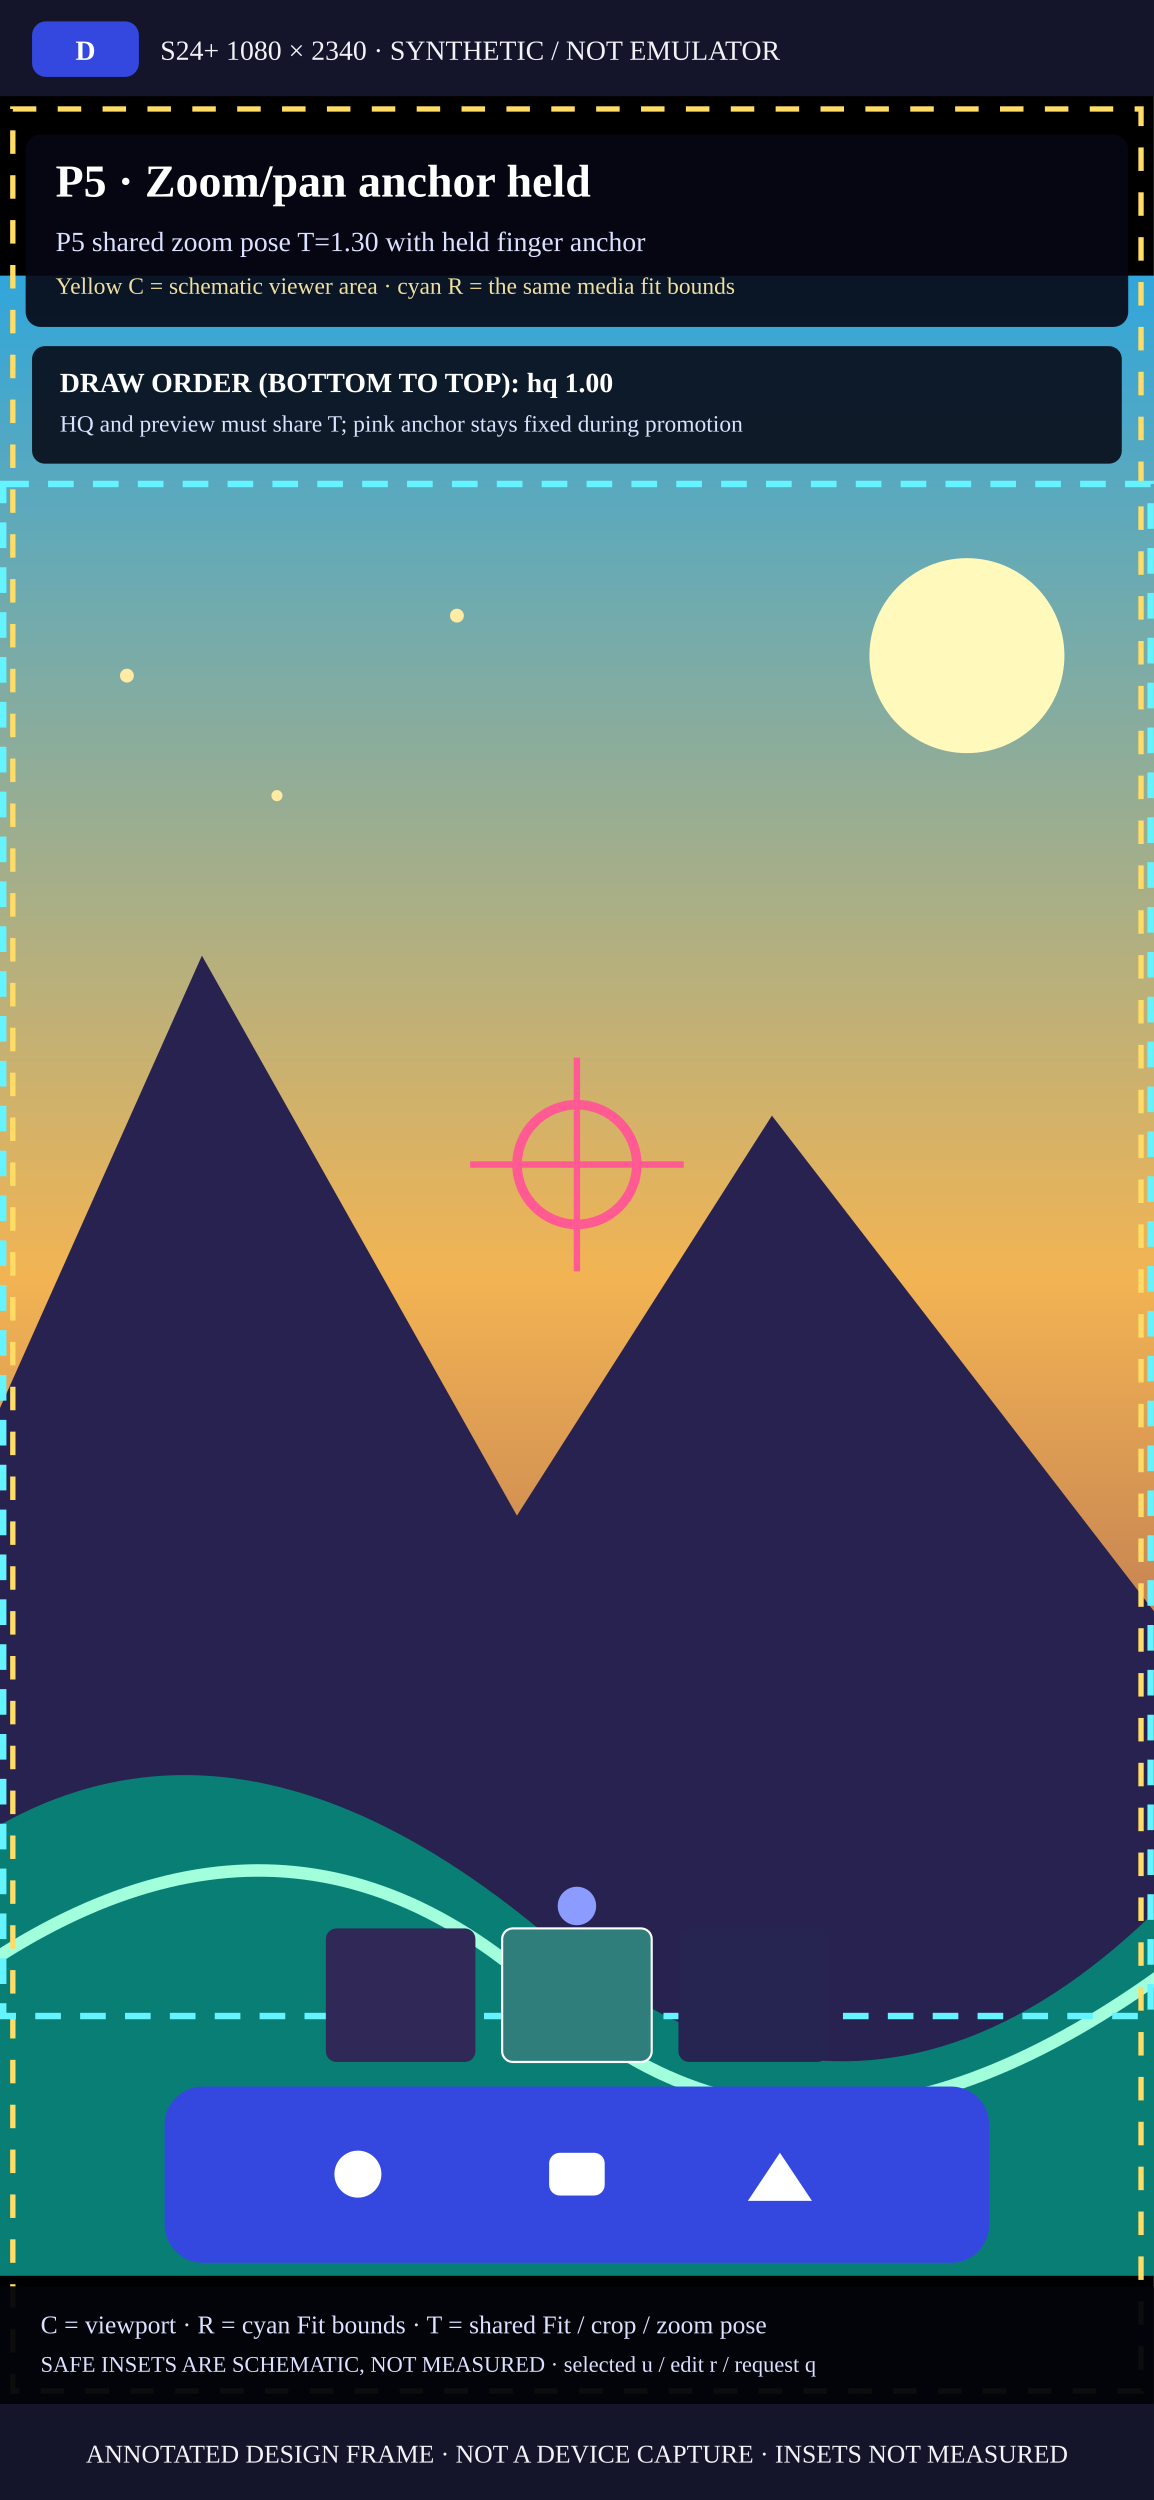
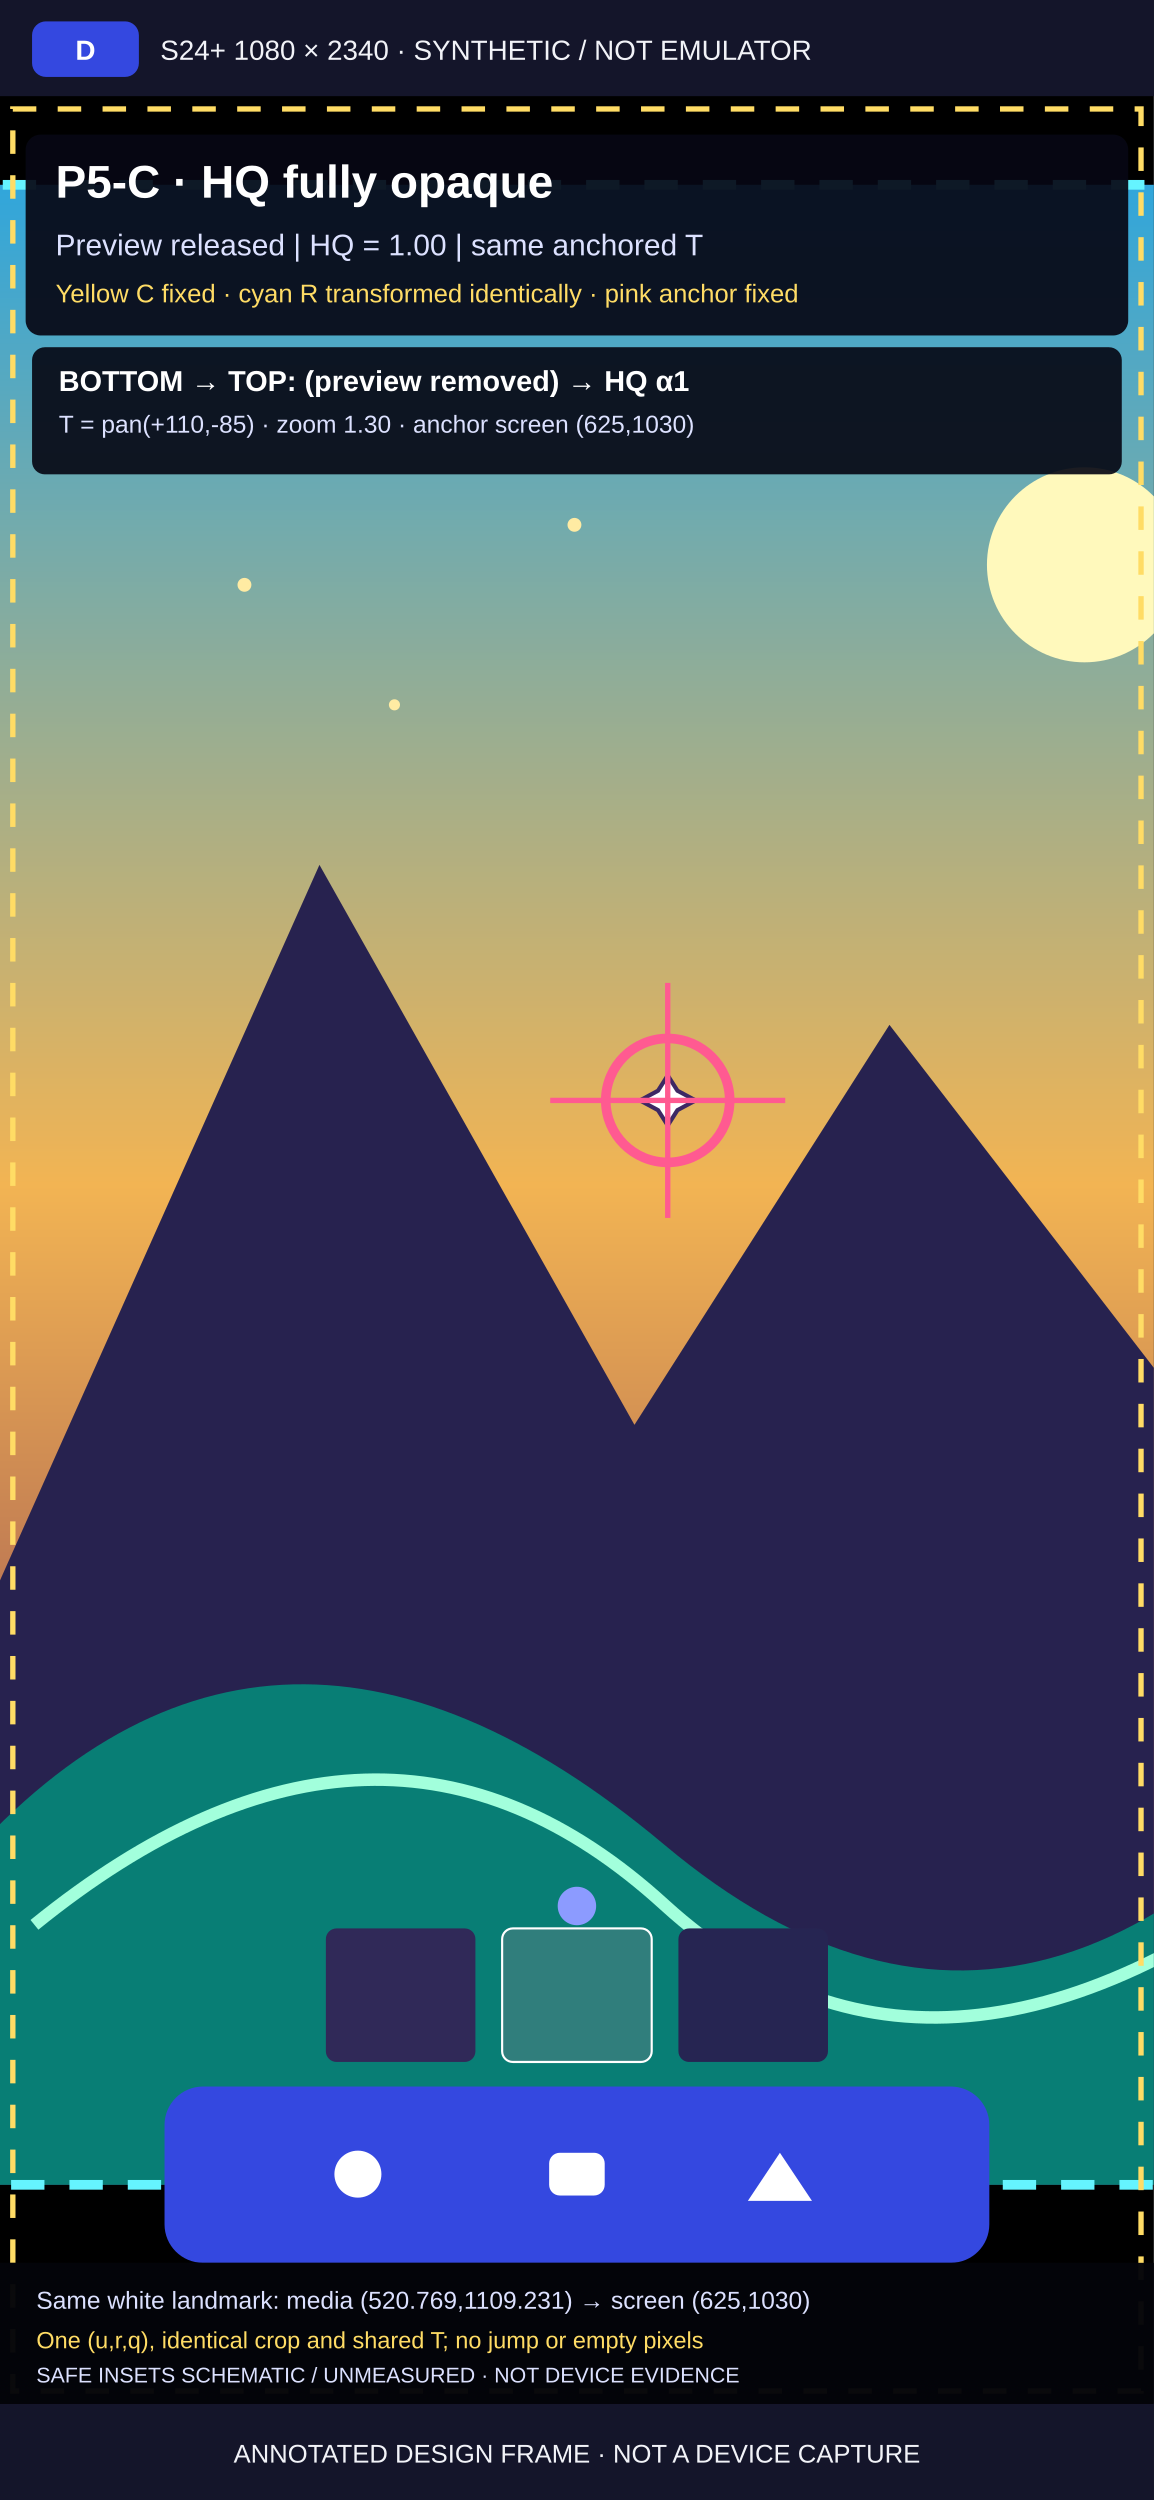
<svg xmlns="http://www.w3.org/2000/svg" width="1080" height="2340" viewBox="0 0 1080 2340" role="img" aria-labelledby="title desc">
  <defs>
-     <linearGradient id="cache" x2="0" y2="1">
-       <stop stop-color="#86c7ee" />
-       <stop offset=".51" stop-color="#f8c58c" />
-       <stop offset="1" stop-color="#523657" />
-     </linearGradient>
    <linearGradient id="preview" x2="0" y2="1">
      <stop stop-color="#8dccf0" />
      <stop offset=".5" stop-color="#ffd38b" />
      <stop offset="1" stop-color="#51365b" />
    </linearGradient>
    <linearGradient id="hq" x2="0" y2="1">
      <stop stop-color="#32a6da" />
      <stop offset=".5" stop-color="#f2b453" />
      <stop offset="1" stop-color="#762654" />
    </linearGradient>
-     <linearGradient id="video" x2="0" y2="1">
-       <stop stop-color="#142d63" />
-       <stop offset=".52" stop-color="#1dc5b2" />
-       <stop offset="1" stop-color="#ff8764" />
-     </linearGradient>
-     <linearGradient id="poster" x2="0" y2="1">
-       <stop stop-color="#181d43" />
-       <stop offset=".55" stop-color="#73416d" />
-       <stop offset="1" stop-color="#ce615d" />
-     </linearGradient>
-     <clipPath id="containerClip">
+     <pattern id="previewGrid" width="22" height="22" patternUnits="userSpaceOnUse">
+       <path d="M22 0H0V22" stroke="#d8c5d6" stroke-width="3" fill="none" />
+     </pattern>
+     <clipPath id="screenClip">
      <rect x="0" y="90" width="1080" height="2160" />
    </clipPath>
  </defs>
  <rect width="1080" height="2340" fill="#000" />
-   <rect y="0" width="1080" height="90" fill="#14152A" />
-   <rect y="2250" width="1080" height="90" fill="#14152A" />
+   <rect y="0" width="1080" height="90" fill="#14152a" />
+   <rect y="2250" width="1080" height="90" fill="#14152a" />
  <rect x="30" y="20" width="100" height="52" rx="13" fill="#3448E0" />
-   <text x="80" y="56" font-size="26" text-anchor="middle" font-weight="700" fill="#fff">D</text>
-   <text x="150" y="56" font-size="26" fill="#f2f3f8">S24+ 1080 × 2340 · SYNTHETIC / NOT EMULATOR</text>
-   <g clip-path="url(#containerClip)" transform="translate(0 0) translate(540 1090) scale(1.3) translate(-540 -1090)">
-     <g opacity="1">
-       <rect x="0" y="450" width="1080" height="1440" fill="url(#hq)" />
-       <circle cx="820.8" cy="723.6" r="70.2" fill="#fff9bc" />
-       <path d="M0 1544.4 L270 939.6 L496.8 1342.8 L680.4 1054.8 L1080 1573.2 V1890 H0Z" fill="#27224f" />
-       <path d="M0 1674 Q226.8 1400.4 518.4 1645.2 T1080 1472.4V1890H0Z" fill="#087e75" />
-       <path d="M64.8 1702.8 Q313.2 1501.2 518.4 1688.4T1015.2 1630.8" fill="none" stroke="#a2ffdc" stroke-width="9" />
-       <g fill="#ffeba3">
-         <circle cx="216" cy="738" r="5" />
-         <circle cx="324" cy="824.4" r="4" />
-         <circle cx="453.6" cy="694.8" r="5" />
+   <text x="80" y="56" text-anchor="middle" font-family="Arial,sans-serif" font-size="26" font-weight="700" fill="#fff">D</text>
+   <text x="150" y="56" font-family="Arial,sans-serif" font-size="26" fill="#f2f3f8">S24+ 1080 × 2340 · SYNTHETIC / NOT EMULATOR</text>
+   <g clip-path="url(#screenClip)">
+     <g id="shared-media-transform" transform="translate(110 -85) translate(540 1090) scale(1.3) translate(-540 -1090)">
+       <g id="registered-hq" opacity="1">
+         <rect x="0" y="450" width="1080" height="1440" fill="url(#hq)" />
+         <circle cx="820.8" cy="723.6" r="70.2" fill="#fff9bc" />
+         <path d="M0 1544.4 L270 939.6 L496.8 1342.8 L680.4 1054.8 L1080 1573.2 V1890 H0Z" fill="#27224f" />
+         <path d="M0 1674 Q226.8 1400.4 518.4 1645.2 T1080 1472.4V1890H0Z" fill="#087e75" />
+         <path d="M64.8 1702.8 Q313.2 1501.2 518.4 1688.4T1015.2 1630.8" fill="none" stroke="#a2ffdc" stroke-width="9" opacity="1" />
+         <path d="M 520.769 1091.231 L 527.769 1102.231 L 540.769 1109.231 L 527.769 1116.231 L 520.769 1127.231 L 513.769 1116.231 L 500.769 1109.231 L 513.769 1102.231 Z" fill="#ffffff" stroke="#3d2864" stroke-width="3" />
+         <g fill="#ffeba3">
+           <circle cx="216" cy="738" r="5" />
+           <circle cx="324" cy="824.4" r="4" />
+           <circle cx="453.6" cy="694.8" r="5" />
+         </g>
      </g>
+       <rect id="transformed-fit-r" x="0" y="450" width="1080" height="1440" fill="none" stroke="#65f4ff" stroke-width="7" stroke-dasharray="24 18" />
    </g>
  </g>
-   <rect x="12" y="102" width="1056" height="2136" fill="none" stroke="#ffdc65" stroke-width="5" stroke-dasharray="22 20" />
-   <rect x="3" y="453" width="1074" height="1434" fill="none" stroke="#65f4ff" stroke-width="6" stroke-dasharray="24 18" />
-   <circle cx="540" cy="1090" r="56" fill="none" stroke="#ff5a91" stroke-width="9" />
-   <path d="M540 990v200 M440 1090h200" stroke="#ff5a91" stroke-width="6" />
-   <g id="existing-viewer-chrome">
-     <g id="filmstrip" transform="translate(0 0)">
+   <rect id="fixed-viewport-c" x="12" y="102" width="1056" height="2136" fill="none" stroke="#ffdc65" stroke-width="5" stroke-dasharray="22 20" />
+   <g id="fixed-screen-finger-anchor" stroke="#ff5a91" fill="none">
+     <circle cx="625" cy="1030" r="58" stroke-width="9" />
+     <path d="M625 920V1140 M515 1030H735" stroke-width="5" />
+   </g>
+   <g id="unchanged-viewer-chrome">
+     <g id="filmstrip">
      <rect x="305" y="1805" width="140" height="125" rx="10" fill="#302958" />
      <rect x="470" y="1805" width="140" height="125" rx="10" fill="#307e7c" stroke="#fff" stroke-width="2" />
      <rect x="635" y="1805" width="140" height="125" rx="10" fill="#262552" />
-       <circle cx="540" cy="1784" r="18" fill="#8C9BFF" />
+       <circle cx="540" cy="1784" r="18" fill="#8c9bff" />
    </g>
-     <rect x="154" y="1953" width="772" height="165" rx="36" fill="#3448E0" />
+     <rect x="154" y="1953" width="772" height="165" rx="36" fill="#3448e0" />
    <g fill="#fff">
      <circle cx="335" cy="2035" r="22" />
      <rect x="514" y="2015" width="52" height="40" rx="10" />
      <path d="M730 2015l30 45h-60z" />
    </g>
  </g>
-   <g id="annotations-not-ui">
-     <rect x="24" y="126" width="1032" height="180" rx="14" fill="#060713" opacity=".9" />
-     <text x="52" y="184" fill="#fff" font-size="43" font-weight="700">P5 · Zoom/pan anchor held</text>
-     <text x="52" y="235" fill="#dce1ff" font-size="26">P5 shared zoom pose T=1.30 with held finger anchor</text>
-     <text x="52" y="275" fill="#f0dfa2" font-size="22">Yellow C = schematic viewer area · cyan R = the same media fit bounds</text>
-     <g>
-       <rect x="30" y="324" width="1020" height="110" rx="12" fill="#060713" opacity=".88" />
-       <text x="56" y="367" fill="#fff" font-size="26" font-weight="700">DRAW ORDER (BOTTOM TO TOP): hq 1.00</text>
-       <text x="56" y="404" fill="#dce1ff" font-size="22">HQ and preview must share T; pink anchor stays fixed during promotion</text>
-     </g>
-     <g>
-       <rect x="0" y="2140" width="1080" height="110" fill="#030409" opacity=".96" />
-       <text x="38" y="2184" fill="#dce1ff" font-size="24">C = viewport · R = cyan Fit bounds · T = shared Fit / crop / zoom pose</text>
-       <text x="38" y="2220" fill="#dce1ff" font-size="21">SAFE INSETS ARE SCHEMATIC, NOT MEASURED · selected u / edit r / request q</text>
-     </g>
+   <g id="review-annotations-not-app-ui" font-family="Arial,sans-serif">
+     <rect x="24" y="126" width="1032" height="188" rx="14" fill="#060713" opacity=".92" />
+     <text x="52" y="185" font-size="43" font-weight="700" fill="#fff">P5-C · HQ fully opaque</text>
+     <text x="52" y="239" font-size="28" fill="#dce1ff">Preview released | HQ = 1.00 | same anchored T</text>
+     <text x="52" y="283" font-size="24" fill="#ffdc65">Yellow C fixed · cyan R transformed identically · pink anchor fixed</text>
+     <rect x="30" y="325" width="1020" height="119" rx="12" fill="#060713" opacity=".91" />
+     <text x="55" y="366" font-size="27" font-weight="700" fill="#fff">BOTTOM → TOP: (preview removed) → HQ α1</text>
+     <text x="55" y="405" font-size="23" fill="#dce1ff">T = pan(+110,-85) · zoom 1.30 · anchor screen (625,1030)</text>
+     <rect x="0" y="2118" width="1080" height="132" fill="#030409" opacity=".97" />
+     <text x="34" y="2161" font-size="23" fill="#dce1ff">Same white landmark: media (520.769,1109.231) → screen (625,1030)</text>
+     <text x="34" y="2198" font-size="22" fill="#ffdc65">One (u,r,q), identical crop and shared T; no jump or empty pixels</text>
+     <text x="34" y="2230" font-size="20" fill="#dce1ff">SAFE INSETS SCHEMATIC / UNMEASURED · NOT DEVICE EVIDENCE</text>
  </g>
-   <text x="540" y="2305" text-anchor="middle" font-size="24" fill="#f2f3f8">ANNOTATED DESIGN FRAME · NOT A DEVICE CAPTURE · INSETS NOT MEASURED</text>
+   <text x="540" y="2305" text-anchor="middle" font-family="Arial,sans-serif" font-size="24" fill="#f2f3f8">ANNOTATED DESIGN FRAME · NOT A DEVICE CAPTURE</text>
</svg>
